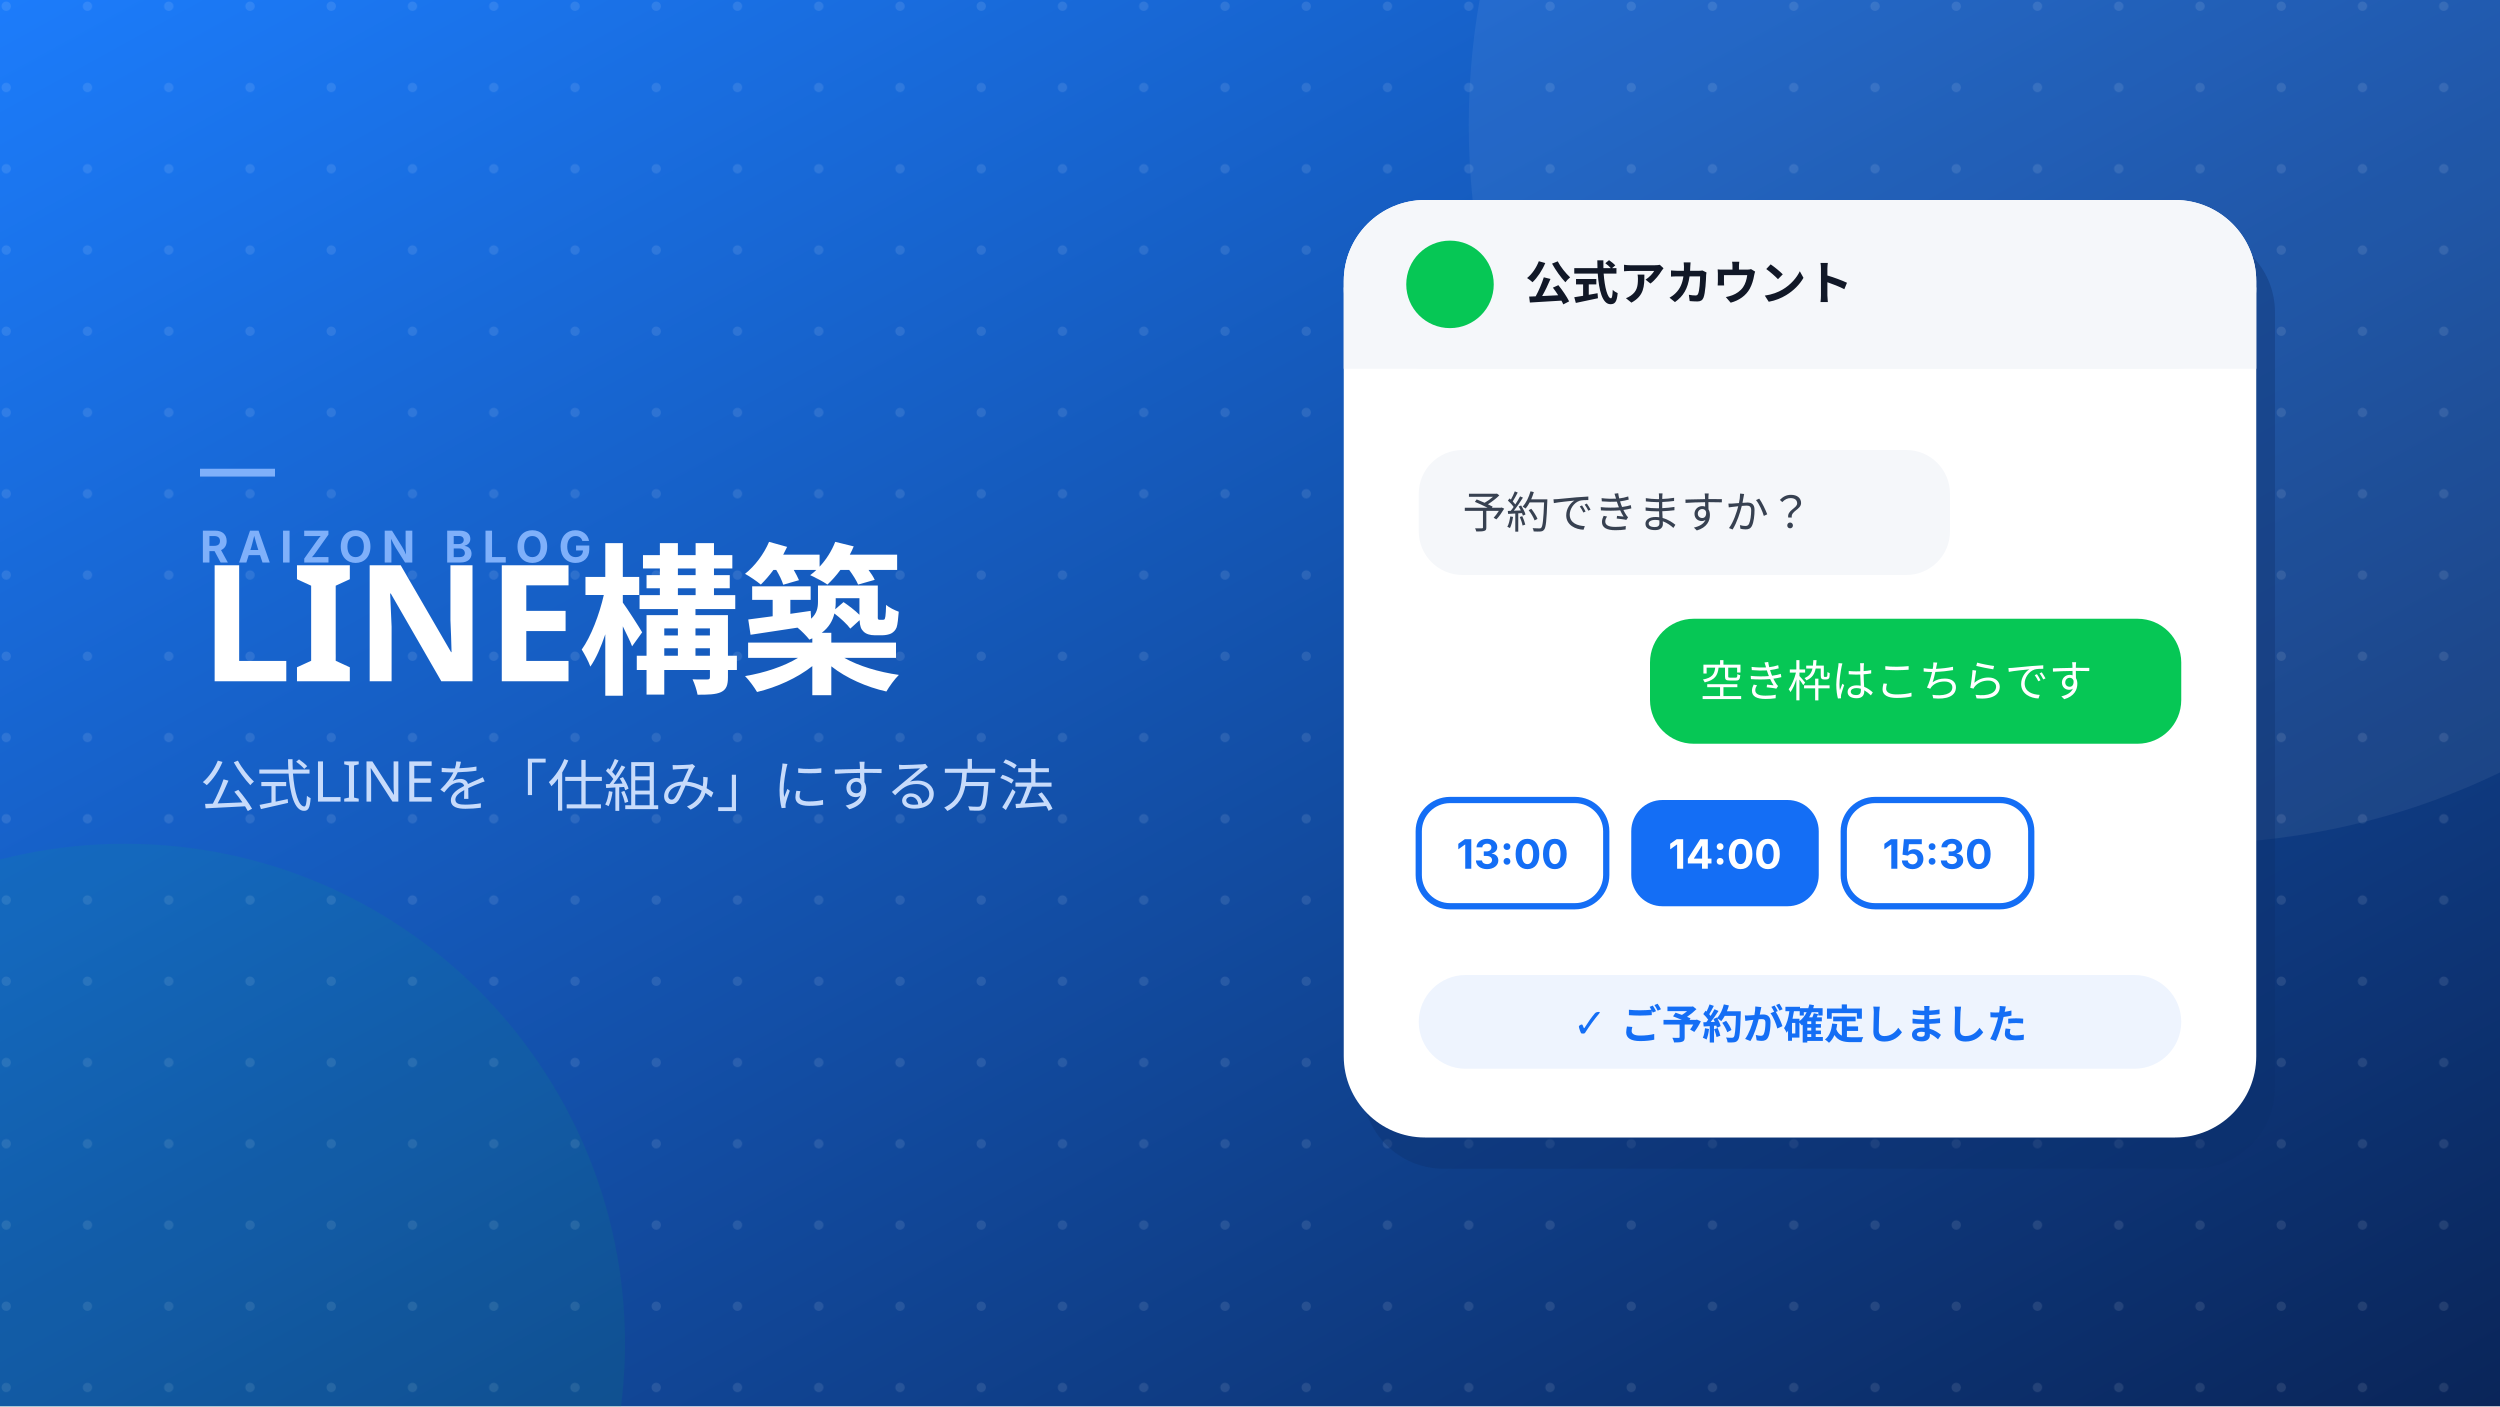
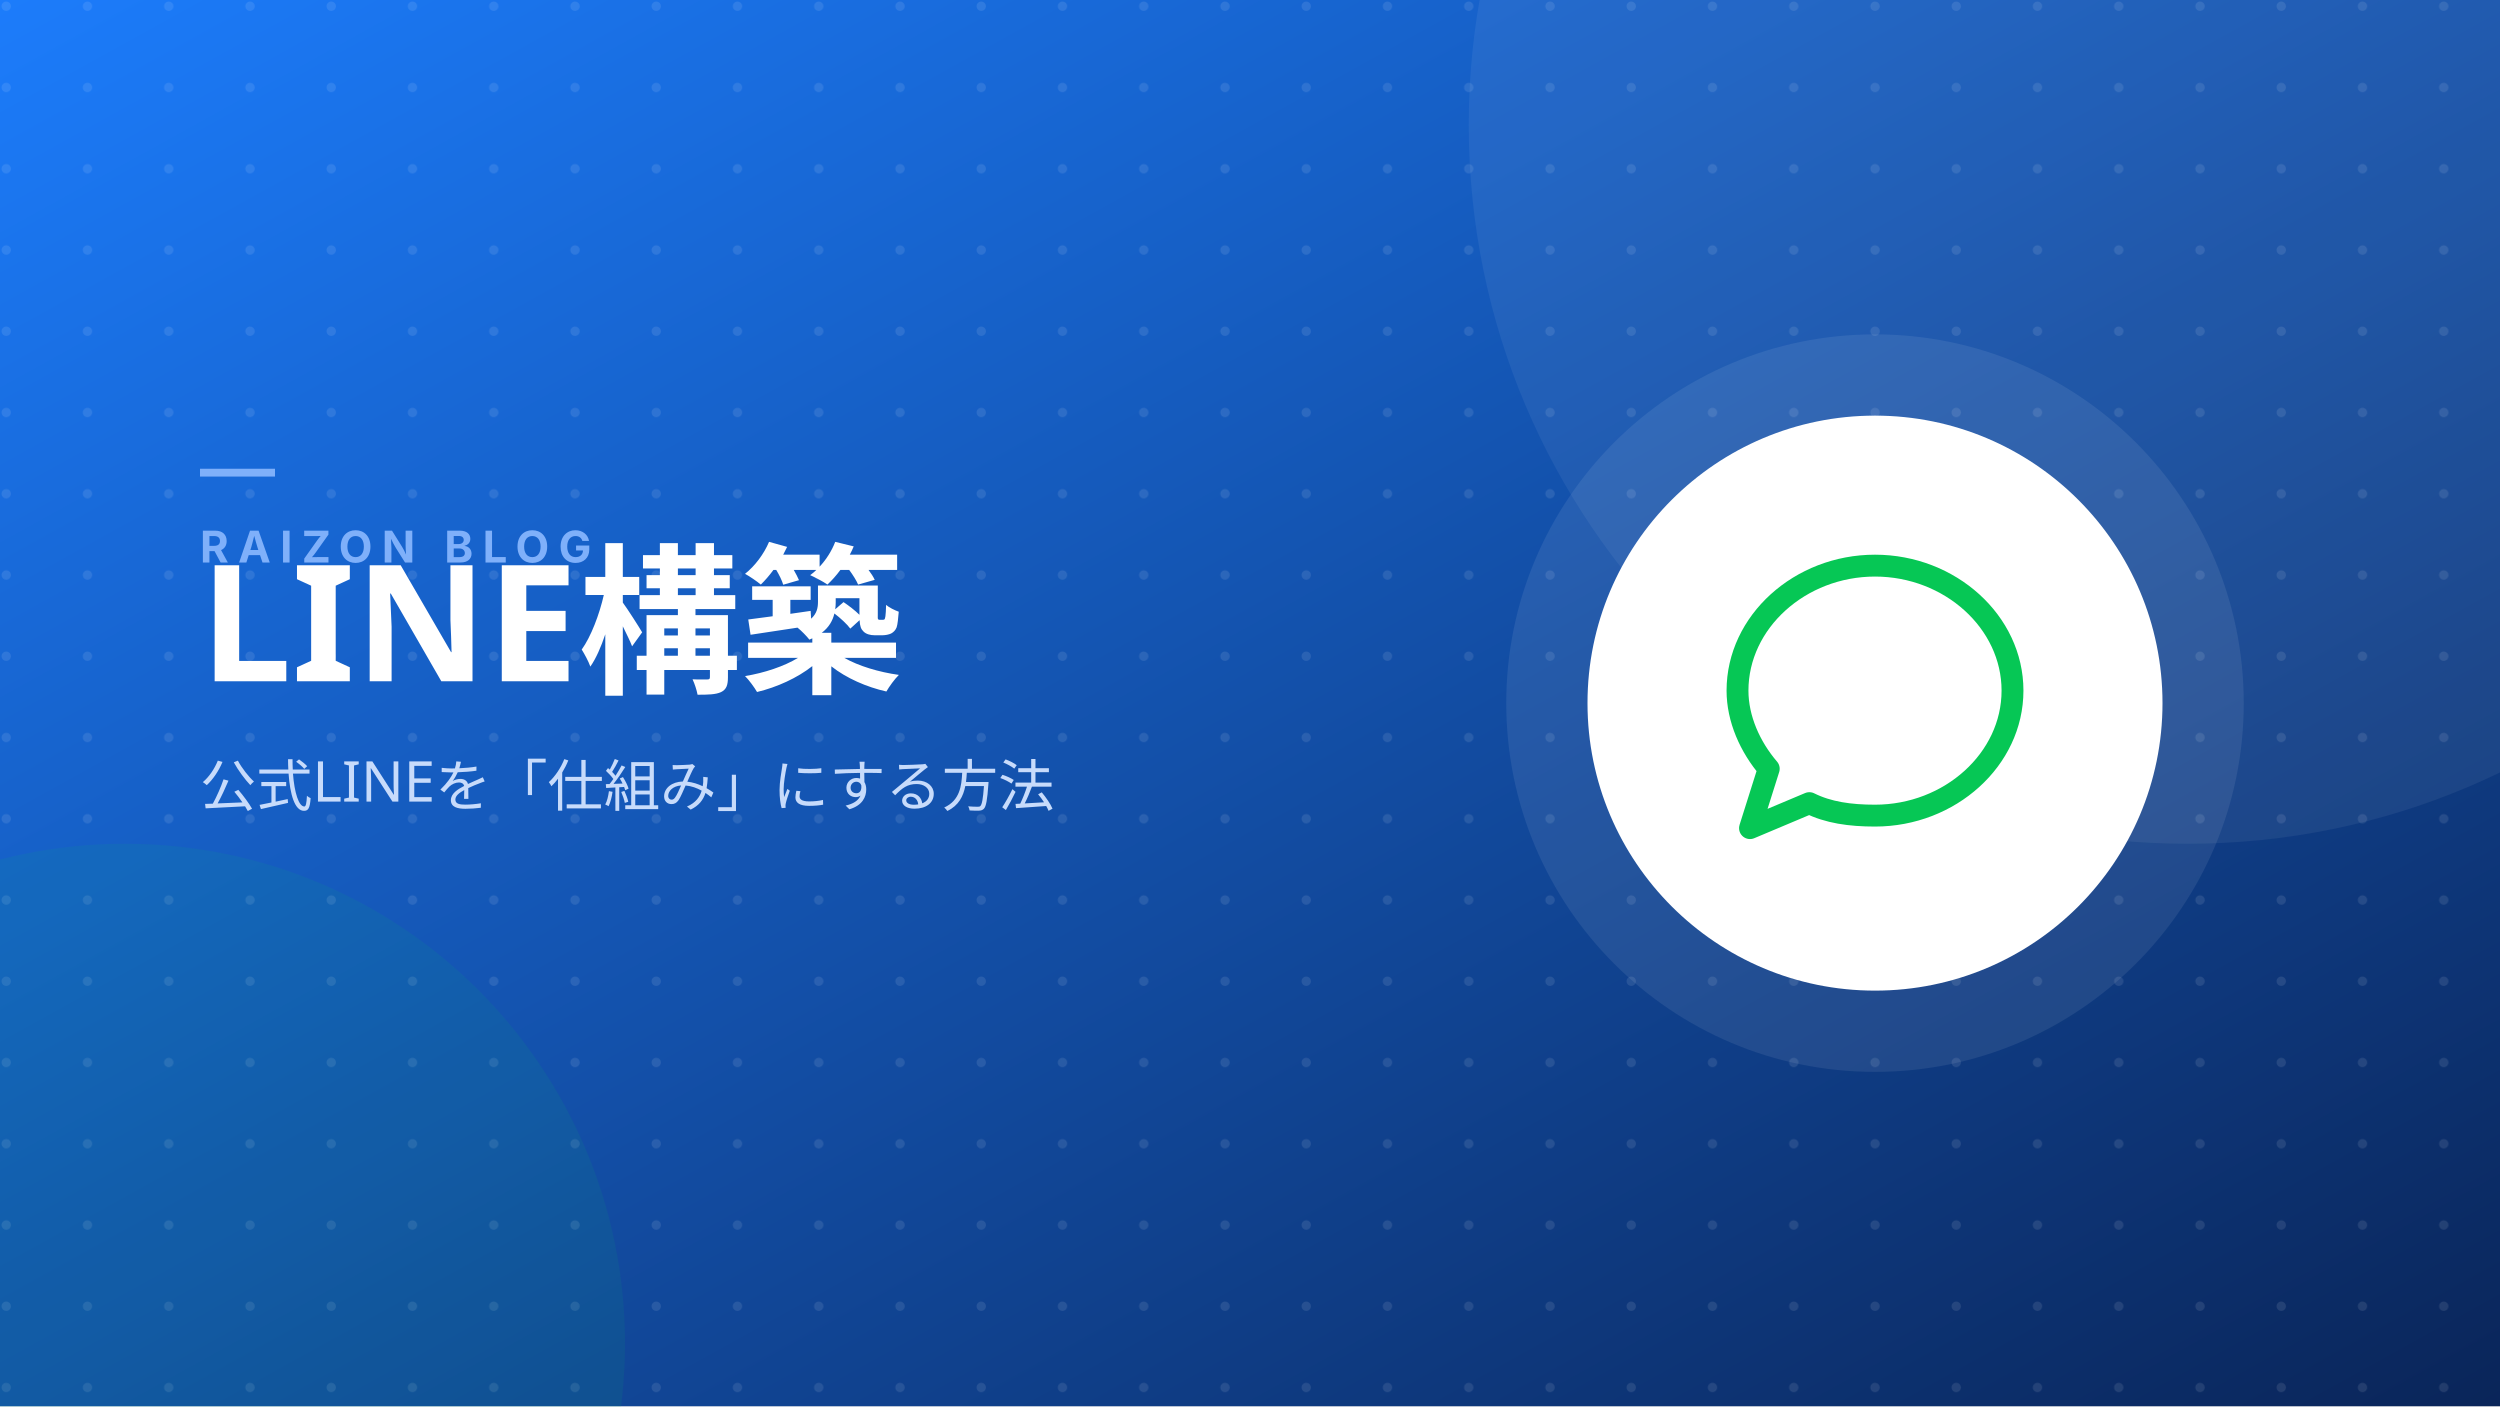
<svg xmlns="http://www.w3.org/2000/svg" viewBox="0 0 800 450">
  <defs>
    <linearGradient id="g" x1="0" y1="0" x2="1" y2="1">
      <stop offset="0%" stop-color="#1C7CFB" />
      <stop offset="100%" stop-color="#0A2559" />
    </linearGradient>
    <pattern id="dots" width="26" height="26" patternUnits="userSpaceOnUse">
      <circle cx="2" cy="2" r="1.5" fill="#FFFFFF" opacity="0.10" />
    </pattern>
  </defs>
  <rect width="800" height="450" fill="url(#g)" />
  <rect width="800" height="450" fill="url(#dots)" />
  <circle cx="700" cy="40" r="230" fill="#FFFFFF" opacity="0.06" />
  <circle cx="40" cy="430" r="160" fill="#06C755" opacity="0.08" />
-   <g transform="translate(430,64)">
-     <rect x="6" y="10" width="292" height="300" rx="26" fill="#0B2E6B" opacity="0.35" />
-     <rect width="292" height="300" rx="26" fill="#FFFFFF" />
-     <rect x="0" y="0" width="292" height="54" rx="26" fill="#F5F7FA" />
-     <rect x="0" y="28" width="292" height="26" fill="#F5F7FA" />
-     <circle cx="34" cy="27" r="14" fill="#06C755" />
-     <path d="M27 24 h14 v9 h-14 z" fill="#FFFFFF" opacity="0" />
-     <text x="58" y="32" font-family="'Noto Sans JP',sans-serif" font-size="15" font-weight="700" fill="#111827">公式アカウント</text>
-     <rect x="24" y="80" width="170" height="40" rx="14" fill="#F5F7FA" />
-     <text x="38" y="105" font-family="'Noto Sans JP',sans-serif" font-size="14" fill="#374151">予約できますか？</text>
-     <rect x="98" y="134" width="170" height="40" rx="14" fill="#06C755" />
-     <text x="114" y="159" font-family="'Noto Sans JP',sans-serif" font-size="14" fill="#FFFFFF">空き枠はこちらです</text>
-     <rect x="24" y="192" width="60" height="34" rx="10" fill="#FFFFFF" stroke="#146EF5" stroke-width="2" />
-     <text x="54" y="214" text-anchor="middle" font-family="Inter,sans-serif" font-size="13" font-weight="700" fill="#146EF5">13:00</text>
-     <rect x="92" y="192" width="60" height="34" rx="10" fill="#146EF5" />
-     <text x="122" y="214" text-anchor="middle" font-family="Inter,sans-serif" font-size="13" font-weight="700" fill="#FFFFFF">14:00</text>
-     <rect x="160" y="192" width="60" height="34" rx="10" fill="#FFFFFF" stroke="#146EF5" stroke-width="2" />
-     <text x="190" y="214" text-anchor="middle" font-family="Inter,sans-serif" font-size="13" font-weight="700" fill="#146EF5">15:30</text>
-     <rect x="24" y="248" width="244" height="30" rx="15" fill="#EEF4FE" />
-     <text x="146" y="268" text-anchor="middle" font-family="'Noto Sans JP',sans-serif" font-size="13" font-weight="700" fill="#146EF5">✓ ご予約が確定しました</text>
+   <circle cx="600" cy="225" r="118" fill="#FFFFFF" opacity="0.08" />
+   <circle cx="600" cy="225" r="92" fill="#FFFFFF" />
+   <g transform="translate(556,181)" fill="none" stroke="#06C755" stroke-width="7" stroke-linecap="round" stroke-linejoin="round">
+     <path d="M0 40 C0 18 20 0 44 0 C68 0 88 18 88 40 C88 62 68 80 44 80 C36 80 29 79 23 76 L4 84 L10 65 C4 58 0 49 0 40 Z" />
  </g>
  <g transform="translate(64,150)">
    <rect width="24" height="2.5" fill="#7FB0FA" />
    <text x="0" y="30" font-family="Inter,sans-serif" font-size="14" font-weight="700" letter-spacing="3" fill="#7FB0FA">RAIZON BLOG</text>
  </g>
  <text x="64" y="218" font-family="'Noto Sans JP', sans-serif" font-size="52" font-weight="800" fill="#FFFFFF">LINE構築</text>
  <text x="64" y="258" font-family="'Noto Sans JP', sans-serif" font-size="18" fill="#C7DBFB">公式LINEを「仕組み」にする方法</text>
</svg>
